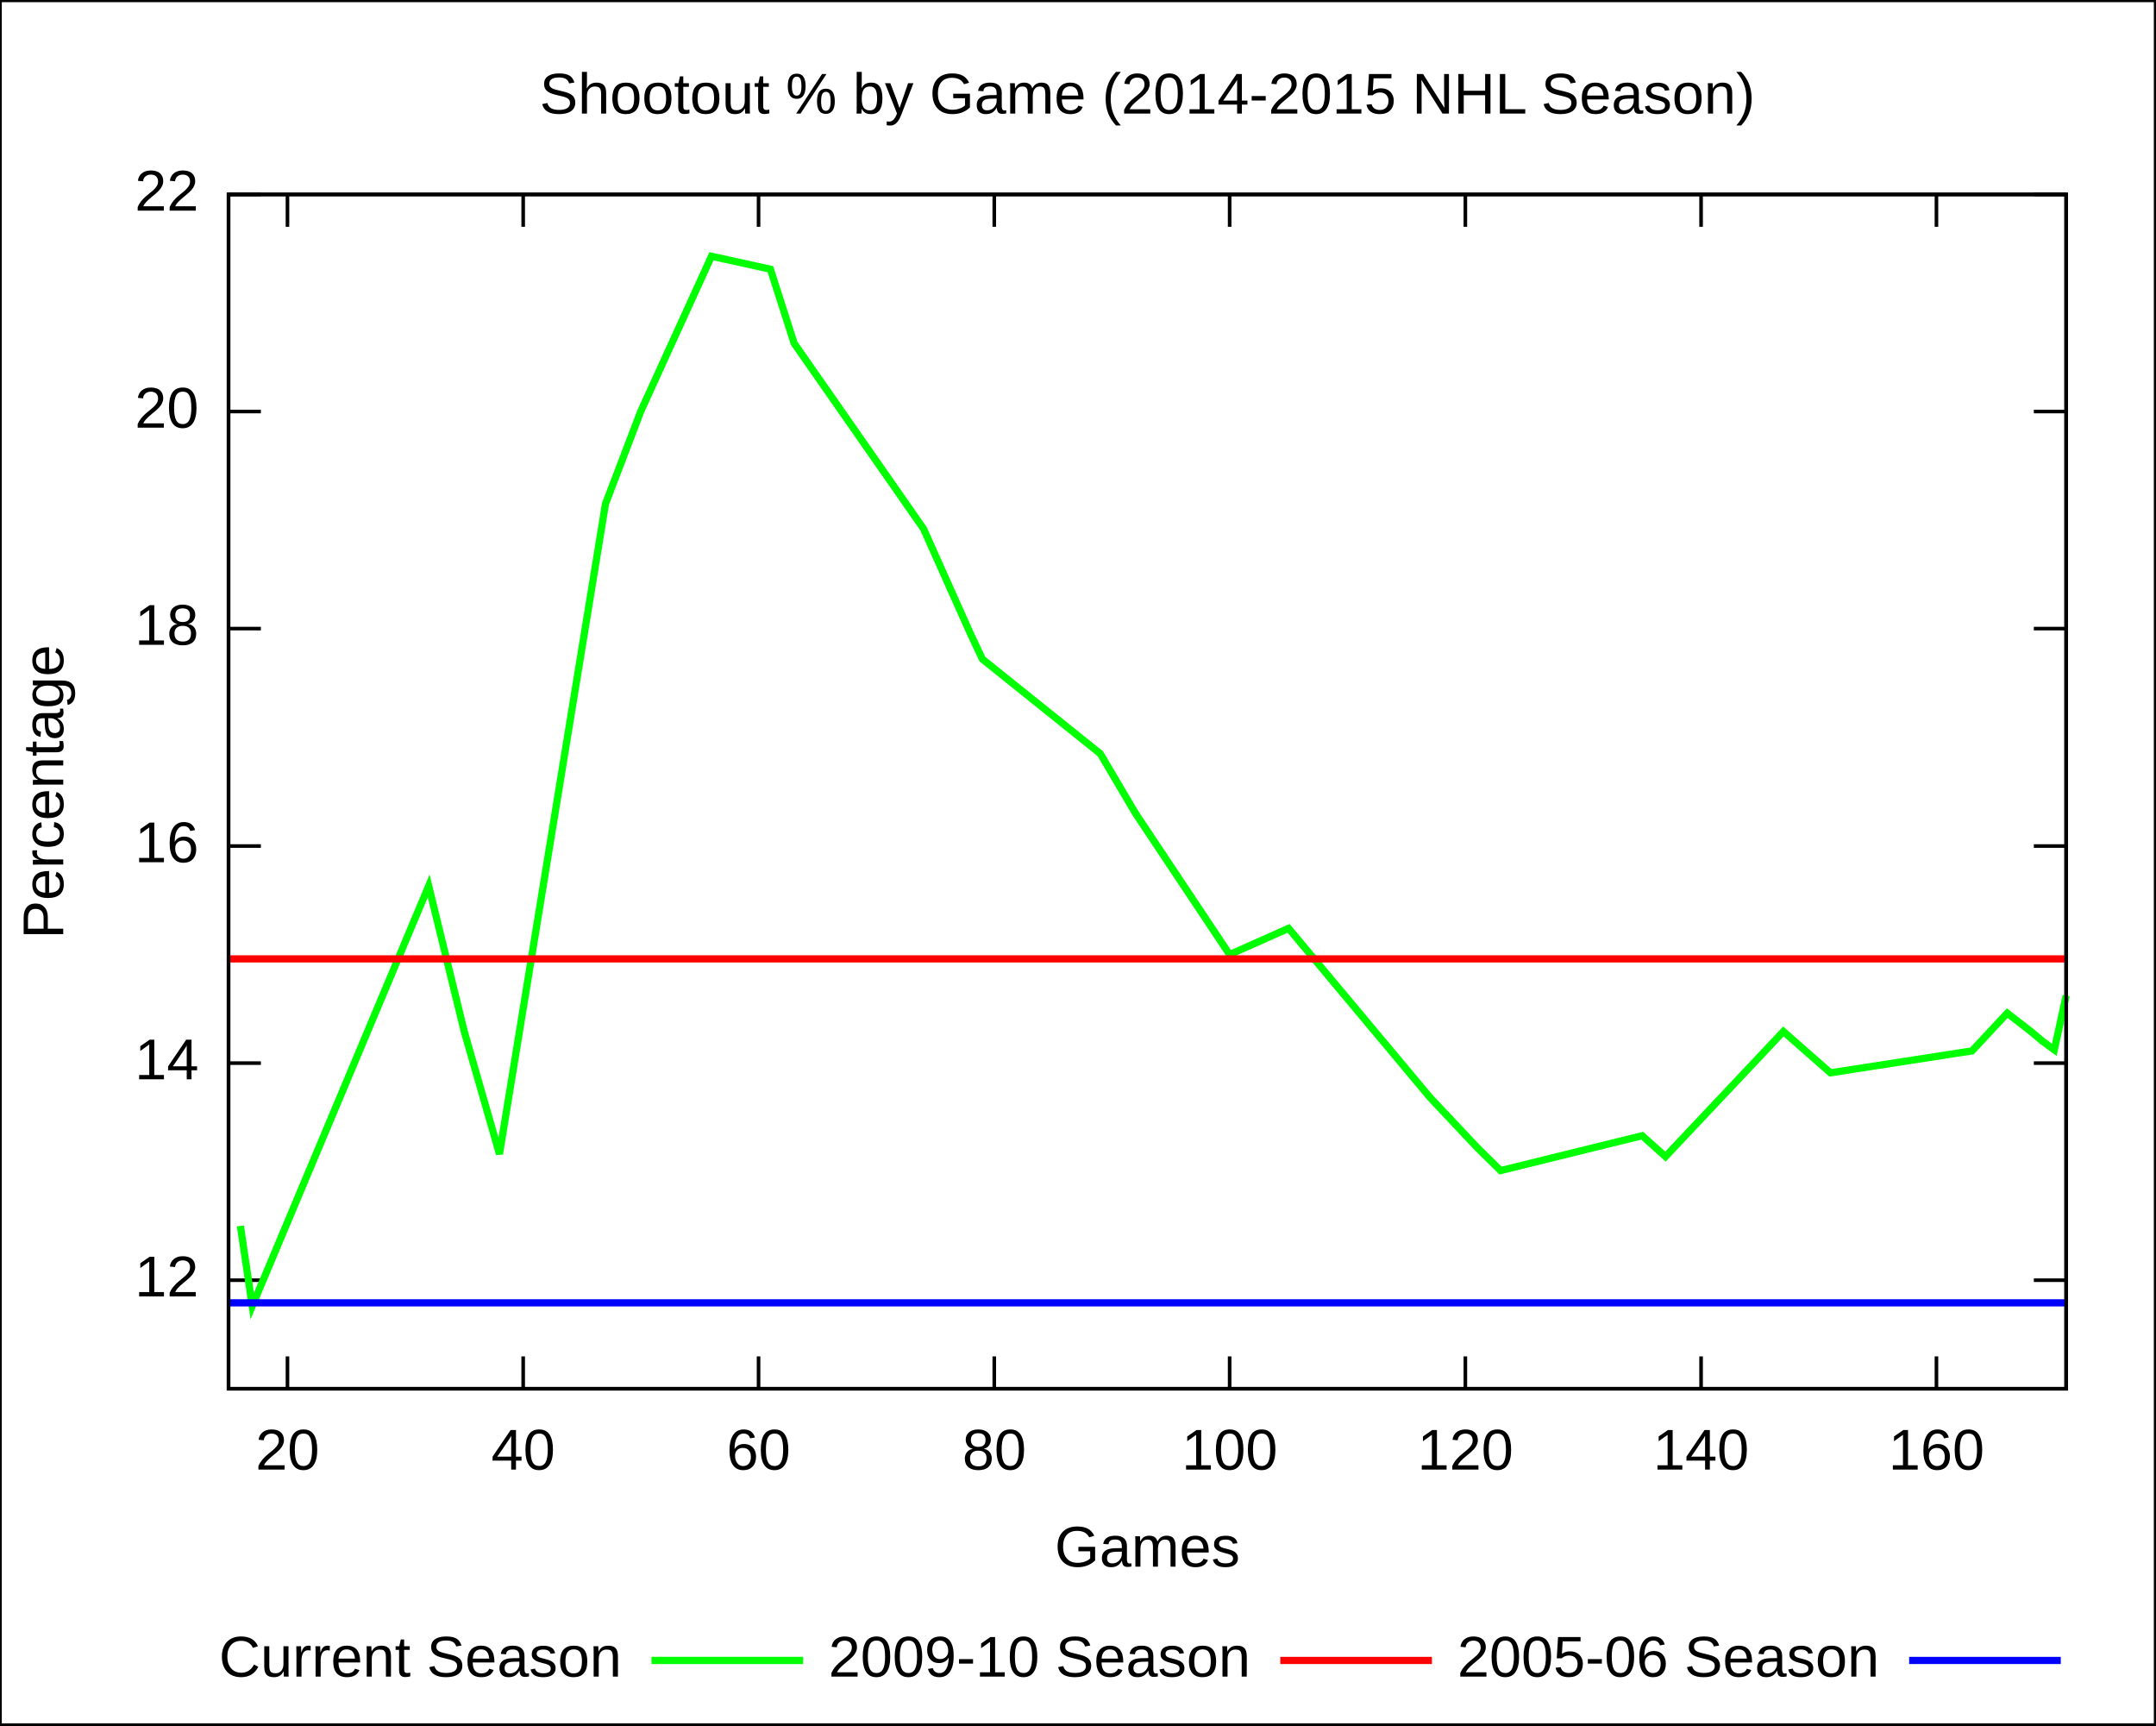
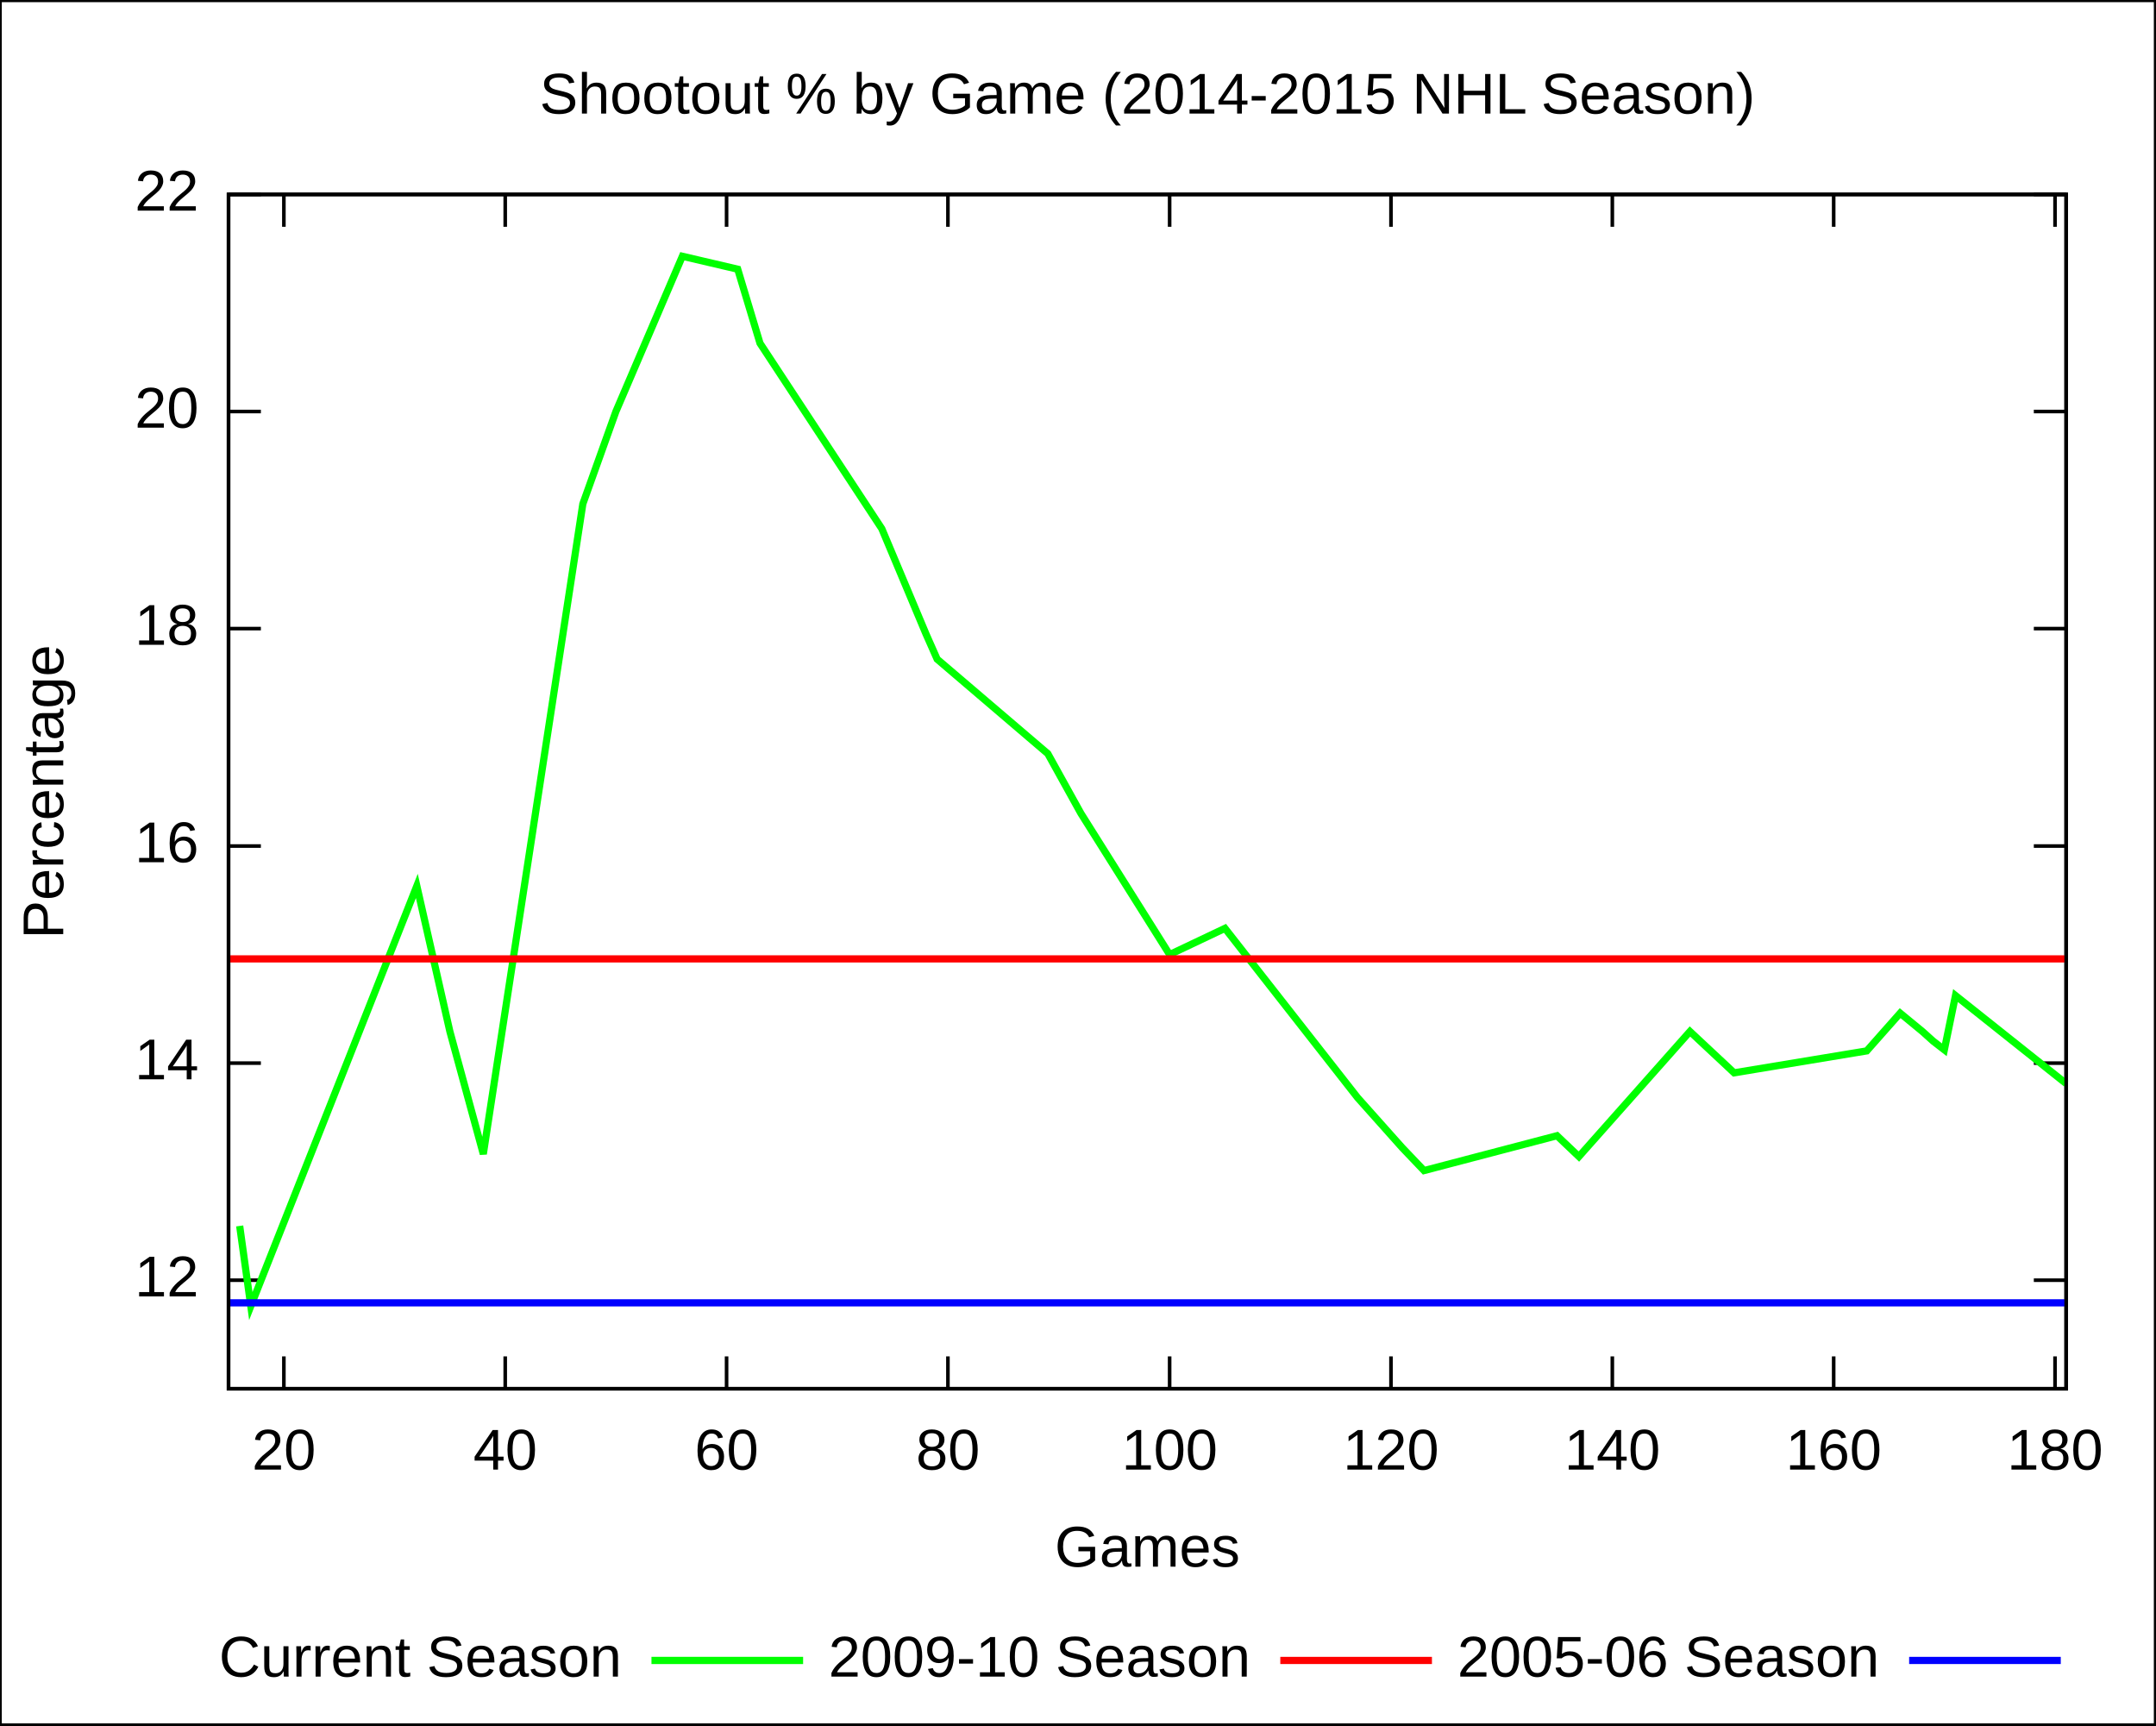
<svg xmlns="http://www.w3.org/2000/svg" xmlns:xlink="http://www.w3.org/1999/xlink" width="600" height="480" viewBox="0 0 600 480">
  <g id="gnuplot_canvas">
    <rect x="0" y="0" width="600" height="480" fill="none" />
    <defs>
      <circle id="gpDot" r="0.5" stroke-width="0.5" />
      <path id="gpPt0" stroke-width="0.222" stroke="currentColor" d="M-1,0 h2 M0,-1 v2" />
      <path id="gpPt1" stroke-width="0.222" stroke="currentColor" d="M-1,-1 L1,1 M1,-1 L-1,1" />
      <path id="gpPt2" stroke-width="0.222" stroke="currentColor" d="M-1,0 L1,0 M0,-1 L0,1 M-1,-1 L1,1 M-1,1 L1,-1" />
      <rect id="gpPt3" stroke-width="0.222" stroke="currentColor" x="-1" y="-1" width="2" height="2" />
      <rect id="gpPt4" stroke-width="0.222" stroke="currentColor" fill="currentColor" x="-1" y="-1" width="2" height="2" />
      <circle id="gpPt5" stroke-width="0.222" stroke="currentColor" cx="0" cy="0" r="1" />
      <use xlink:href="#gpPt5" id="gpPt6" fill="currentColor" stroke="none" />
      <path id="gpPt7" stroke-width="0.222" stroke="currentColor" d="M0,-1.33 L-1.33,0.67 L1.33,0.67 z" />
      <use xlink:href="#gpPt7" id="gpPt8" fill="currentColor" stroke="none" />
      <use xlink:href="#gpPt7" id="gpPt9" stroke="currentColor" transform="rotate(180)" />
      <use xlink:href="#gpPt9" id="gpPt10" fill="currentColor" stroke="none" />
      <use xlink:href="#gpPt3" id="gpPt11" stroke="currentColor" transform="rotate(45)" />
      <use xlink:href="#gpPt11" id="gpPt12" fill="currentColor" stroke="none" />
    </defs>
    <g style="fill:none; color:white; stroke:currentColor; stroke-width:1.00; stroke-linecap:butt; stroke-linejoin:miter">
</g>
    <g style="fill:none; color:black; stroke:currentColor; stroke-width:1.00; stroke-linecap:butt; stroke-linejoin:miter">
      <g style="stroke:none; shape-rendering:crispEdges">
        <polygon fill="rgb(255, 255, 255)" points="0.0,480.0 599.9,480.0 599.9,0.1 0.0,0.1 " />
      </g>
      <path stroke="black" d="M0.0,480.0 L0.0,0.1 L599.9,0.1 L599.9,480.0 L0.0,480.0 M63.6,356.2 L72.6,356.2 M575.0,356.2    L566.0,356.2  " />
      <g transform="translate(55.3,360.7)" style="stroke:none; fill:black; font-family:Arial; font-size:12.00pt; text-anchor:end">
        <text> 12</text>
      </g>
      <path stroke="black" d="M63.6,295.8 L72.6,295.8 M575.0,295.8 L566.0,295.8  " />
      <g transform="translate(55.3,300.3)" style="stroke:none; fill:black; font-family:Arial; font-size:12.00pt; text-anchor:end">
        <text> 14</text>
      </g>
      <path stroke="black" d="M63.6,235.4 L72.6,235.4 M575.0,235.4 L566.0,235.4  " />
      <g transform="translate(55.3,239.9)" style="stroke:none; fill:black; font-family:Arial; font-size:12.00pt; text-anchor:end">
        <text> 16</text>
      </g>
      <path stroke="black" d="M63.6,174.9 L72.6,174.9 M575.0,174.9 L566.0,174.9  " />
      <g transform="translate(55.3,179.4)" style="stroke:none; fill:black; font-family:Arial; font-size:12.00pt; text-anchor:end">
        <text> 18</text>
      </g>
      <path stroke="black" d="M63.6,114.5 L72.6,114.5 M575.0,114.5 L566.0,114.5  " />
      <g transform="translate(55.3,119.0)" style="stroke:none; fill:black; font-family:Arial; font-size:12.00pt; text-anchor:end">
        <text> 20</text>
      </g>
      <path stroke="black" d="M63.6,54.1 L72.6,54.1 M575.0,54.1 L566.0,54.1  " />
      <g transform="translate(55.3,58.6)" style="stroke:none; fill:black; font-family:Arial; font-size:12.00pt; text-anchor:end">
        <text> 22</text>
      </g>
-       <path stroke="black" d="M80.0,386.4 L80.0,377.4 M80.0,54.1 L80.0,63.1  " />
-       <g transform="translate(80.0,408.9)" style="stroke:none; fill:black; font-family:Arial; font-size:12.00pt; text-anchor:middle">
+       <path stroke="black" d="M79.0,386.4 L79.0,377.4 M79.0,54.1 L79.0,63.1  " />
+       <g transform="translate(79.0,408.9)" style="stroke:none; fill:black; font-family:Arial; font-size:12.00pt; text-anchor:middle">
        <text> 20</text>
      </g>
-       <path stroke="black" d="M145.6,386.4 L145.6,377.4 M145.6,54.1 L145.6,63.1  " />
-       <g transform="translate(145.6,408.9)" style="stroke:none; fill:black; font-family:Arial; font-size:12.00pt; text-anchor:middle">
+       <path stroke="black" d="M140.6,386.4 L140.6,377.4 M140.6,54.1 L140.6,63.1  " />
+       <g transform="translate(140.6,408.9)" style="stroke:none; fill:black; font-family:Arial; font-size:12.00pt; text-anchor:middle">
        <text> 40</text>
      </g>
-       <path stroke="black" d="M211.1,386.4 L211.1,377.4 M211.1,54.1 L211.1,63.1  " />
-       <g transform="translate(211.1,408.9)" style="stroke:none; fill:black; font-family:Arial; font-size:12.00pt; text-anchor:middle">
+       <path stroke="black" d="M202.2,386.4 L202.2,377.4 M202.2,54.1 L202.2,63.1  " />
+       <g transform="translate(202.2,408.9)" style="stroke:none; fill:black; font-family:Arial; font-size:12.00pt; text-anchor:middle">
        <text> 60</text>
      </g>
-       <path stroke="black" d="M276.7,386.4 L276.7,377.4 M276.7,54.1 L276.7,63.1  " />
-       <g transform="translate(276.7,408.9)" style="stroke:none; fill:black; font-family:Arial; font-size:12.00pt; text-anchor:middle">
+       <path stroke="black" d="M263.8,386.4 L263.8,377.4 M263.8,54.1 L263.8,63.1  " />
+       <g transform="translate(263.8,408.9)" style="stroke:none; fill:black; font-family:Arial; font-size:12.00pt; text-anchor:middle">
        <text> 80</text>
      </g>
-       <path stroke="black" d="M342.2,386.4 L342.2,377.4 M342.2,54.1 L342.2,63.1  " />
-       <g transform="translate(342.2,408.9)" style="stroke:none; fill:black; font-family:Arial; font-size:12.00pt; text-anchor:middle">
+       <path stroke="black" d="M325.5,386.4 L325.5,377.4 M325.5,54.1 L325.5,63.1  " />
+       <g transform="translate(325.5,408.9)" style="stroke:none; fill:black; font-family:Arial; font-size:12.00pt; text-anchor:middle">
        <text> 100</text>
      </g>
-       <path stroke="black" d="M407.8,386.4 L407.8,377.4 M407.8,54.1 L407.8,63.1  " />
-       <g transform="translate(407.8,408.9)" style="stroke:none; fill:black; font-family:Arial; font-size:12.00pt; text-anchor:middle">
+       <path stroke="black" d="M387.1,386.4 L387.1,377.4 M387.1,54.1 L387.1,63.1  " />
+       <g transform="translate(387.1,408.9)" style="stroke:none; fill:black; font-family:Arial; font-size:12.00pt; text-anchor:middle">
        <text> 120</text>
      </g>
-       <path stroke="black" d="M473.4,386.4 L473.4,377.4 M473.4,54.1 L473.4,63.1  " />
-       <g transform="translate(473.4,408.9)" style="stroke:none; fill:black; font-family:Arial; font-size:12.00pt; text-anchor:middle">
+       <path stroke="black" d="M448.7,386.4 L448.7,377.4 M448.7,54.1 L448.7,63.1  " />
+       <g transform="translate(448.7,408.9)" style="stroke:none; fill:black; font-family:Arial; font-size:12.00pt; text-anchor:middle">
        <text> 140</text>
      </g>
-       <path stroke="black" d="M538.9,386.4 L538.9,377.4 M538.9,54.1 L538.9,63.1  " />
-       <g transform="translate(538.9,408.9)" style="stroke:none; fill:black; font-family:Arial; font-size:12.00pt; text-anchor:middle">
+       <path stroke="black" d="M510.3,386.4 L510.3,377.4 M510.3,54.1 L510.3,63.1  " />
+       <g transform="translate(510.3,408.9)" style="stroke:none; fill:black; font-family:Arial; font-size:12.00pt; text-anchor:middle">
        <text> 160</text>
+       </g>
+       <path stroke="black" d="M571.9,386.4 L571.9,377.4 M571.9,54.1 L571.9,63.1  " />
+       <g transform="translate(571.9,408.9)" style="stroke:none; fill:black; font-family:Arial; font-size:12.00pt; text-anchor:middle">
+         <text> 180</text>
      </g>
      <path stroke="black" d="M63.6,54.1 L63.6,386.4 L575.0,386.4 L575.0,54.1 L63.6,54.1 Z  " />
      <g transform="translate(17.6,220.3) rotate(270)" style="stroke:none; fill:black; font-family:Arial; font-size:12.00pt; text-anchor:middle">
        <text>Percentage</text>
      </g>
      <g transform="translate(319.3,435.9)" style="stroke:none; fill:black; font-family:Arial; font-size:12.00pt; text-anchor:middle">
        <text>Games</text>
      </g>
      <g transform="translate(319.3,31.6)" style="stroke:none; fill:black; font-family:Arial; font-size:12.00pt; text-anchor:middle">
        <text>Shootout % by Game (2014-2015 NHL Season)</text>
      </g>
    </g>
    <g id="gnuplot_plot_1">
      <g style="fill:none; color:white; stroke:black; stroke-width:2.00; stroke-linecap:butt; stroke-linejoin:miter">
</g>
      <g style="fill:none; color:red; stroke:currentColor; stroke-width:2.00; stroke-linecap:butt; stroke-linejoin:miter">
        <g transform="translate(173.0,466.5)" style="stroke:none; fill:black; font-family:Arial; font-size:12.00pt; text-anchor:end">
          <text>Current Season</text>
        </g>
-         <path stroke="rgb(  0, 255,   0)" d="M181.3,462.0 L223.5,462.0 M66.9,341.1 L70.2,363.4 L119.3,246.5 L129.2,287.0 L139.0,321.1 L168.5,140.2    L178.3,114.5 L198.0,71.3 L214.4,74.9 L221.0,95.5 L257.0,147.1 L270.1,176.4 L273.4,183.4 L306.2,209.7    L316.0,226.3 L342.2,265.6 L358.6,258.3 L398.0,305.4 L411.1,319.3 L417.6,325.7 L457.0,316.0 L463.5,321.8    L496.3,287.0 L509.4,298.5 L548.8,292.4 L558.6,281.9 L565.2,287.0 L568.4,289.7 L571.7,292.1 L575.0,277.0     " />
+         <path stroke="rgb(  0, 255,   0)" d="M181.3,462.0 L223.5,462.0 M66.7,341.1 L69.8,363.4 L116.0,246.5 L125.2,287.0 L134.5,321.1 L162.2,140.2    L171.4,114.5 L189.9,71.3 L205.3,74.9 L211.5,95.5 L245.4,147.1 L257.7,176.4 L260.8,183.4 L291.6,209.7    L300.8,226.3 L325.5,265.6 L340.9,258.3 L377.8,305.4 L390.2,319.3 L396.3,325.7 L433.3,316.0 L439.4,321.8    L470.3,287.0 L482.6,298.5 L519.5,292.4 L528.8,281.9 L535.0,287.0 L538.0,289.7 L541.1,292.1 L544.2,277.0    L575.0,301.5  " />
      </g>
    </g>
    <g id="gnuplot_plot_2">
      <g style="fill:none; color:green; stroke:currentColor; stroke-width:2.00; stroke-linecap:butt; stroke-linejoin:miter">
        <g transform="translate(348.0,466.5)" style="stroke:none; fill:black; font-family:Arial; font-size:12.00pt; text-anchor:end">
          <text>2009-10 Season</text>
        </g>
        <path stroke="rgb(255,   0,   0)" d="M356.3,462.0 L398.5,462.0 M63.6,266.8 L68.8,266.8 L73.9,266.8 L79.1,266.8 L84.3,266.8 L89.4,266.8    L94.6,266.8 L99.8,266.8 L104.9,266.8 L110.1,266.8 L115.3,266.8 L120.4,266.8 L125.6,266.8 L130.8,266.8    L135.9,266.8 L141.1,266.8 L146.3,266.8 L151.4,266.8 L156.6,266.8 L161.7,266.8 L166.9,266.8 L172.1,266.8    L177.2,266.8 L182.4,266.8 L187.6,266.8 L192.7,266.8 L197.9,266.8 L203.1,266.8 L208.2,266.8 L213.4,266.8    L218.6,266.8 L223.7,266.8 L228.9,266.8 L234.1,266.8 L239.2,266.8 L244.4,266.8 L249.6,266.8 L254.7,266.8    L259.9,266.8 L265.1,266.8 L270.2,266.8 L275.4,266.8 L280.6,266.8 L285.7,266.8 L290.9,266.8 L296.1,266.8    L301.2,266.8 L306.4,266.8 L311.6,266.8 L316.7,266.8 L321.9,266.8 L327.0,266.8 L332.2,266.8 L337.4,266.8    L342.5,266.8 L347.7,266.8 L352.9,266.8 L358.0,266.8 L363.2,266.8 L368.4,266.8 L373.5,266.8 L378.7,266.8    L383.9,266.8 L389.0,266.8 L394.2,266.8 L399.4,266.8 L404.5,266.8 L409.7,266.8 L414.9,266.8 L420.0,266.8    L425.2,266.8 L430.4,266.8 L435.5,266.8 L440.7,266.8 L445.9,266.8 L451.0,266.8 L456.2,266.8 L461.4,266.8    L466.5,266.8 L471.7,266.8 L476.9,266.8 L482.0,266.8 L487.2,266.8 L492.3,266.8 L497.5,266.8 L502.7,266.8    L507.8,266.8 L513.0,266.8 L518.2,266.8 L523.3,266.8 L528.5,266.8 L533.7,266.8 L538.8,266.8 L544.0,266.8    L549.2,266.8 L554.3,266.8 L559.5,266.8 L564.7,266.8 L569.8,266.8 L575.0,266.8  " />
      </g>
    </g>
    <g id="gnuplot_plot_3">
      <g style="fill:none; color:blue; stroke:currentColor; stroke-width:2.00; stroke-linecap:butt; stroke-linejoin:miter">
        <g transform="translate(523.0,466.5)" style="stroke:none; fill:black; font-family:Arial; font-size:12.00pt; text-anchor:end">
          <text>2005-06 Season</text>
        </g>
        <path stroke="rgb(  0,   0, 255)" d="M531.3,462.0 L573.5,462.0 M63.6,362.5 L68.8,362.5 L73.9,362.5 L79.1,362.5 L84.3,362.5 L89.4,362.5    L94.6,362.5 L99.8,362.5 L104.9,362.5 L110.1,362.5 L115.3,362.5 L120.4,362.5 L125.6,362.5 L130.8,362.5    L135.9,362.5 L141.1,362.5 L146.3,362.5 L151.4,362.5 L156.6,362.5 L161.7,362.5 L166.9,362.5 L172.1,362.5    L177.2,362.5 L182.4,362.5 L187.6,362.5 L192.7,362.5 L197.9,362.5 L203.1,362.5 L208.2,362.5 L213.4,362.5    L218.6,362.5 L223.7,362.5 L228.9,362.5 L234.1,362.5 L239.2,362.5 L244.4,362.5 L249.6,362.5 L254.7,362.5    L259.9,362.5 L265.1,362.5 L270.2,362.5 L275.4,362.5 L280.6,362.5 L285.7,362.5 L290.9,362.5 L296.1,362.5    L301.2,362.5 L306.4,362.5 L311.6,362.5 L316.7,362.5 L321.9,362.5 L327.0,362.5 L332.2,362.5 L337.4,362.5    L342.5,362.5 L347.7,362.5 L352.9,362.5 L358.0,362.5 L363.2,362.5 L368.4,362.5 L373.5,362.5 L378.7,362.5    L383.9,362.5 L389.0,362.5 L394.2,362.5 L399.4,362.5 L404.5,362.5 L409.7,362.5 L414.9,362.5 L420.0,362.5    L425.2,362.5 L430.4,362.5 L435.5,362.5 L440.7,362.5 L445.9,362.5 L451.0,362.5 L456.2,362.5 L461.4,362.5    L466.5,362.5 L471.7,362.5 L476.9,362.5 L482.0,362.5 L487.2,362.5 L492.3,362.5 L497.5,362.5 L502.7,362.5    L507.8,362.5 L513.0,362.5 L518.2,362.5 L523.3,362.5 L528.5,362.5 L533.7,362.5 L538.8,362.5 L544.0,362.5    L549.2,362.5 L554.3,362.5 L559.5,362.5 L564.7,362.5 L569.8,362.5 L575.0,362.5  " />
      </g>
    </g>
    <g style="fill:none; color:white; stroke:rgb(  0,   0, 255); stroke-width:1.00; stroke-linecap:butt; stroke-linejoin:miter">
</g>
    <g style="fill:none; color:black; stroke:currentColor; stroke-width:1.00; stroke-linecap:butt; stroke-linejoin:miter">
      <path stroke="black" d="M63.6,54.1 L63.6,386.4 L575.0,386.4 L575.0,54.1 L63.6,54.1 Z  " />
    </g>
  </g>
</svg>
